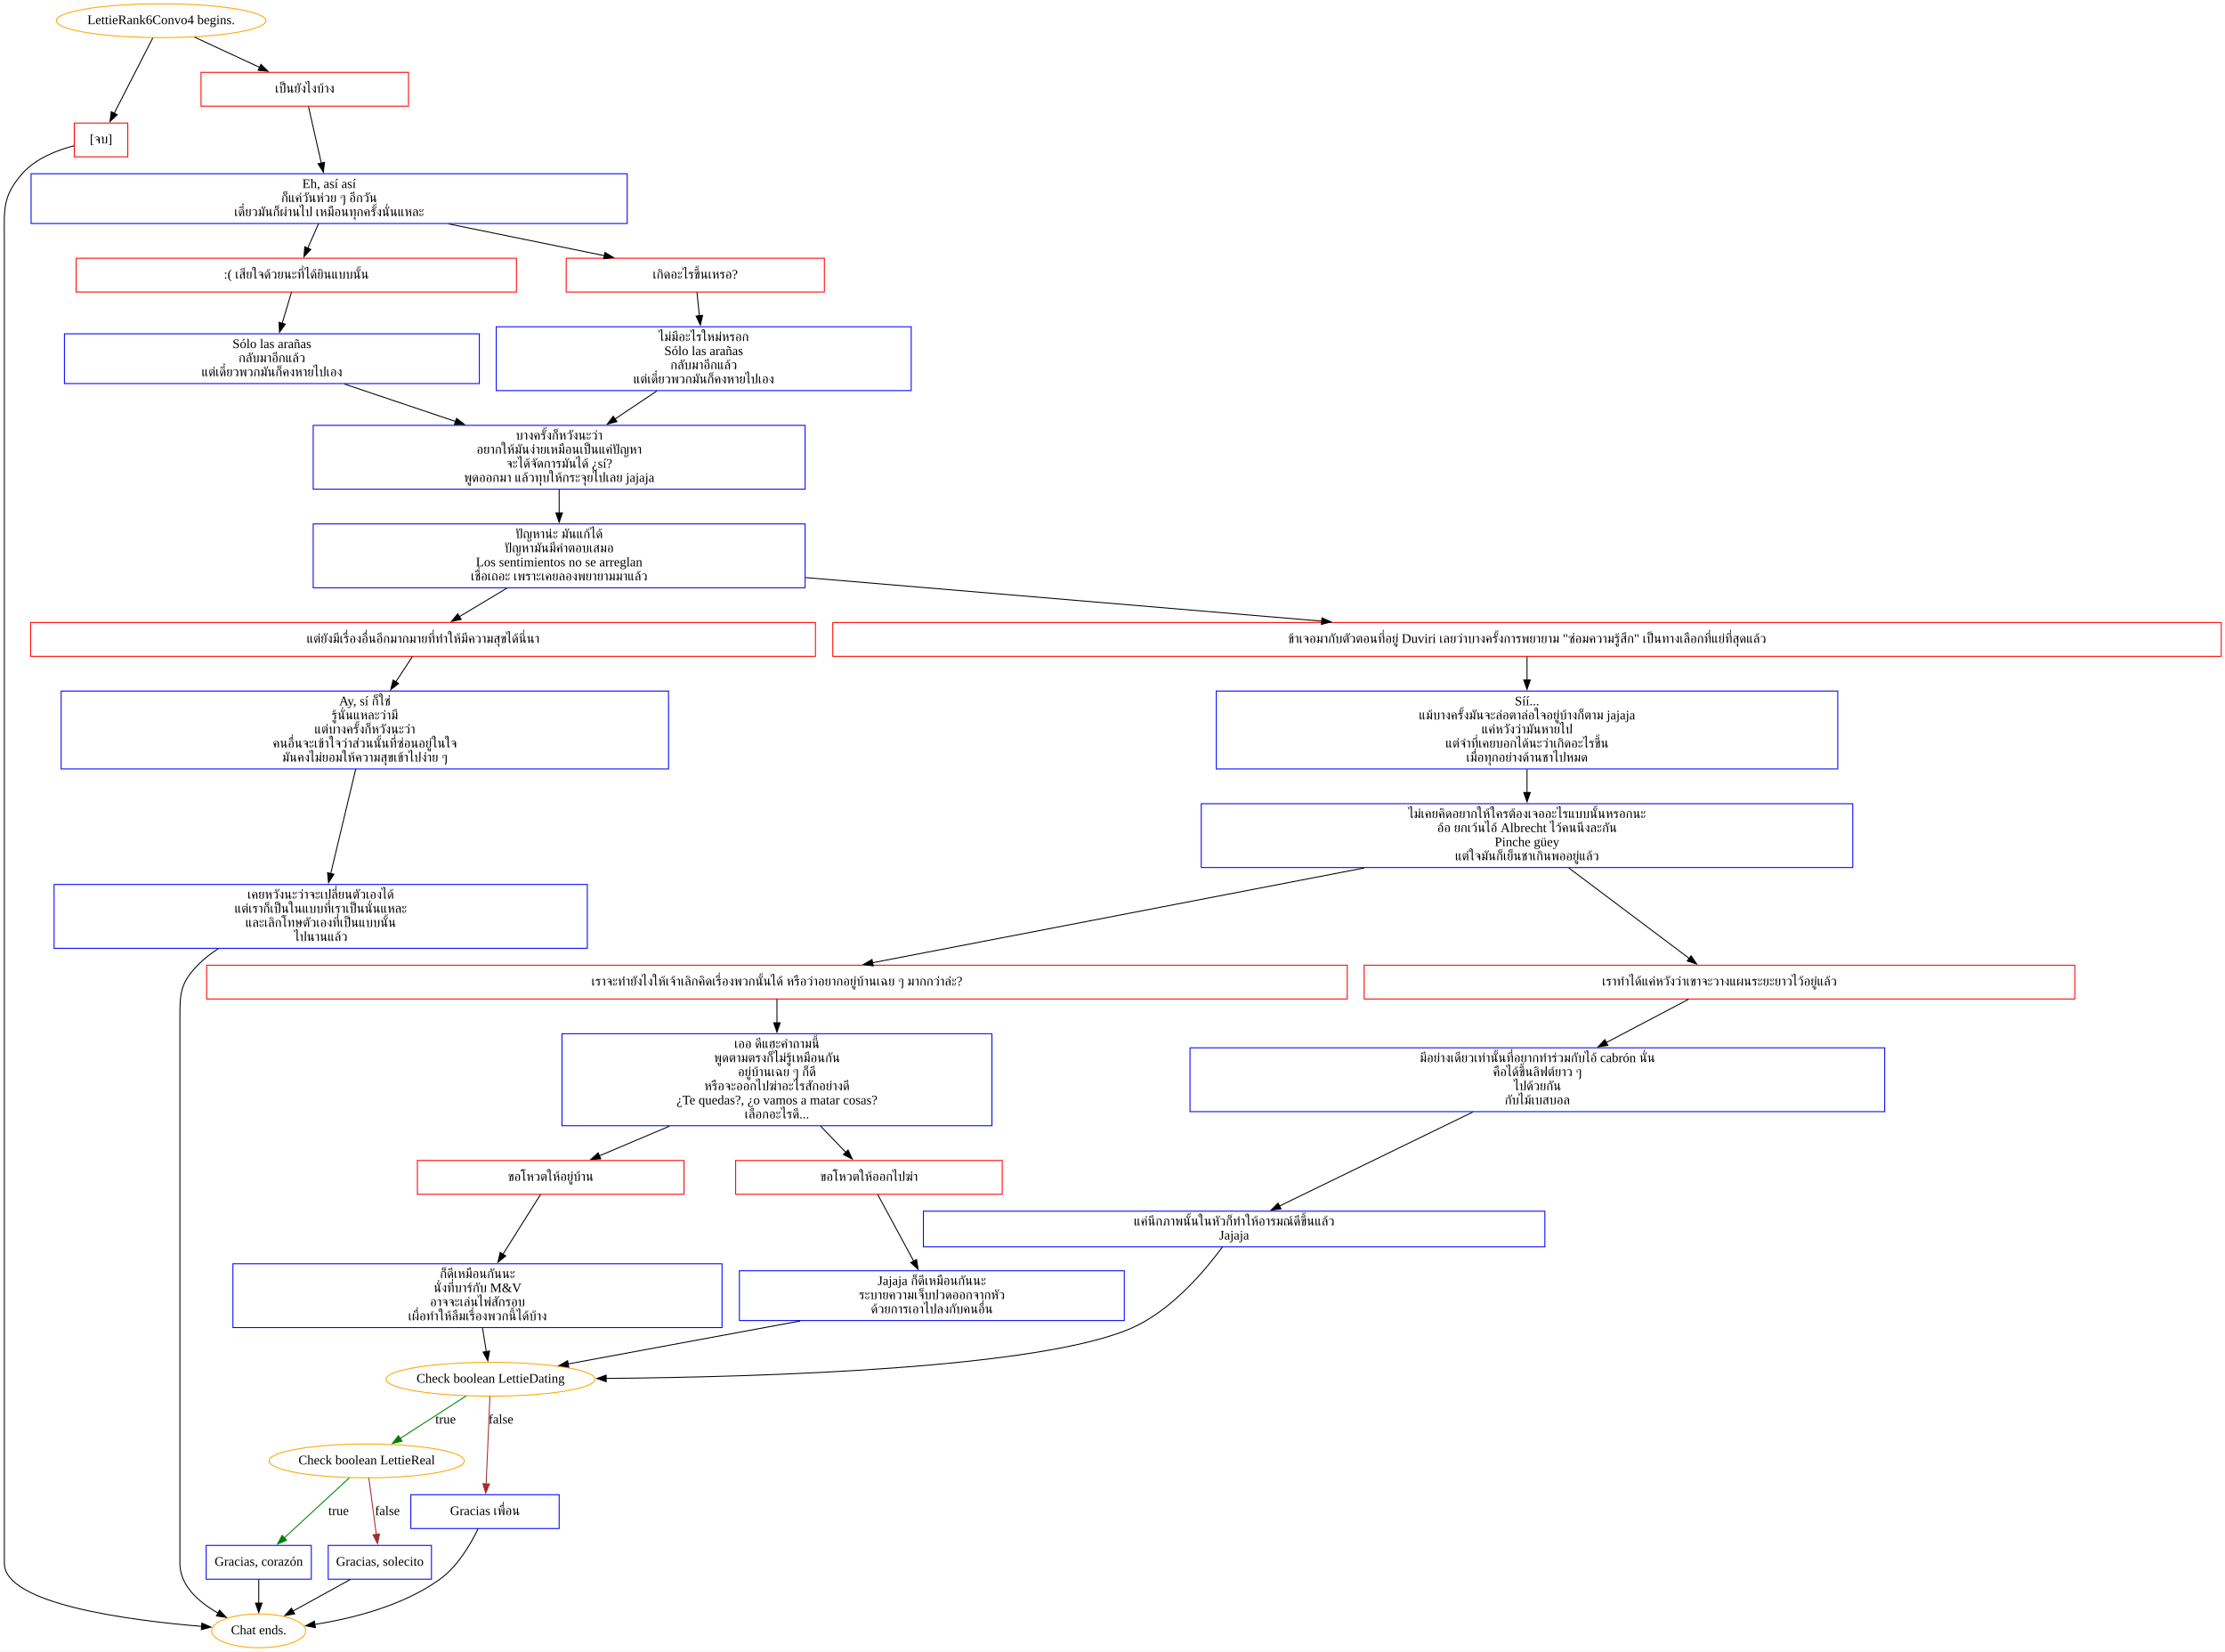
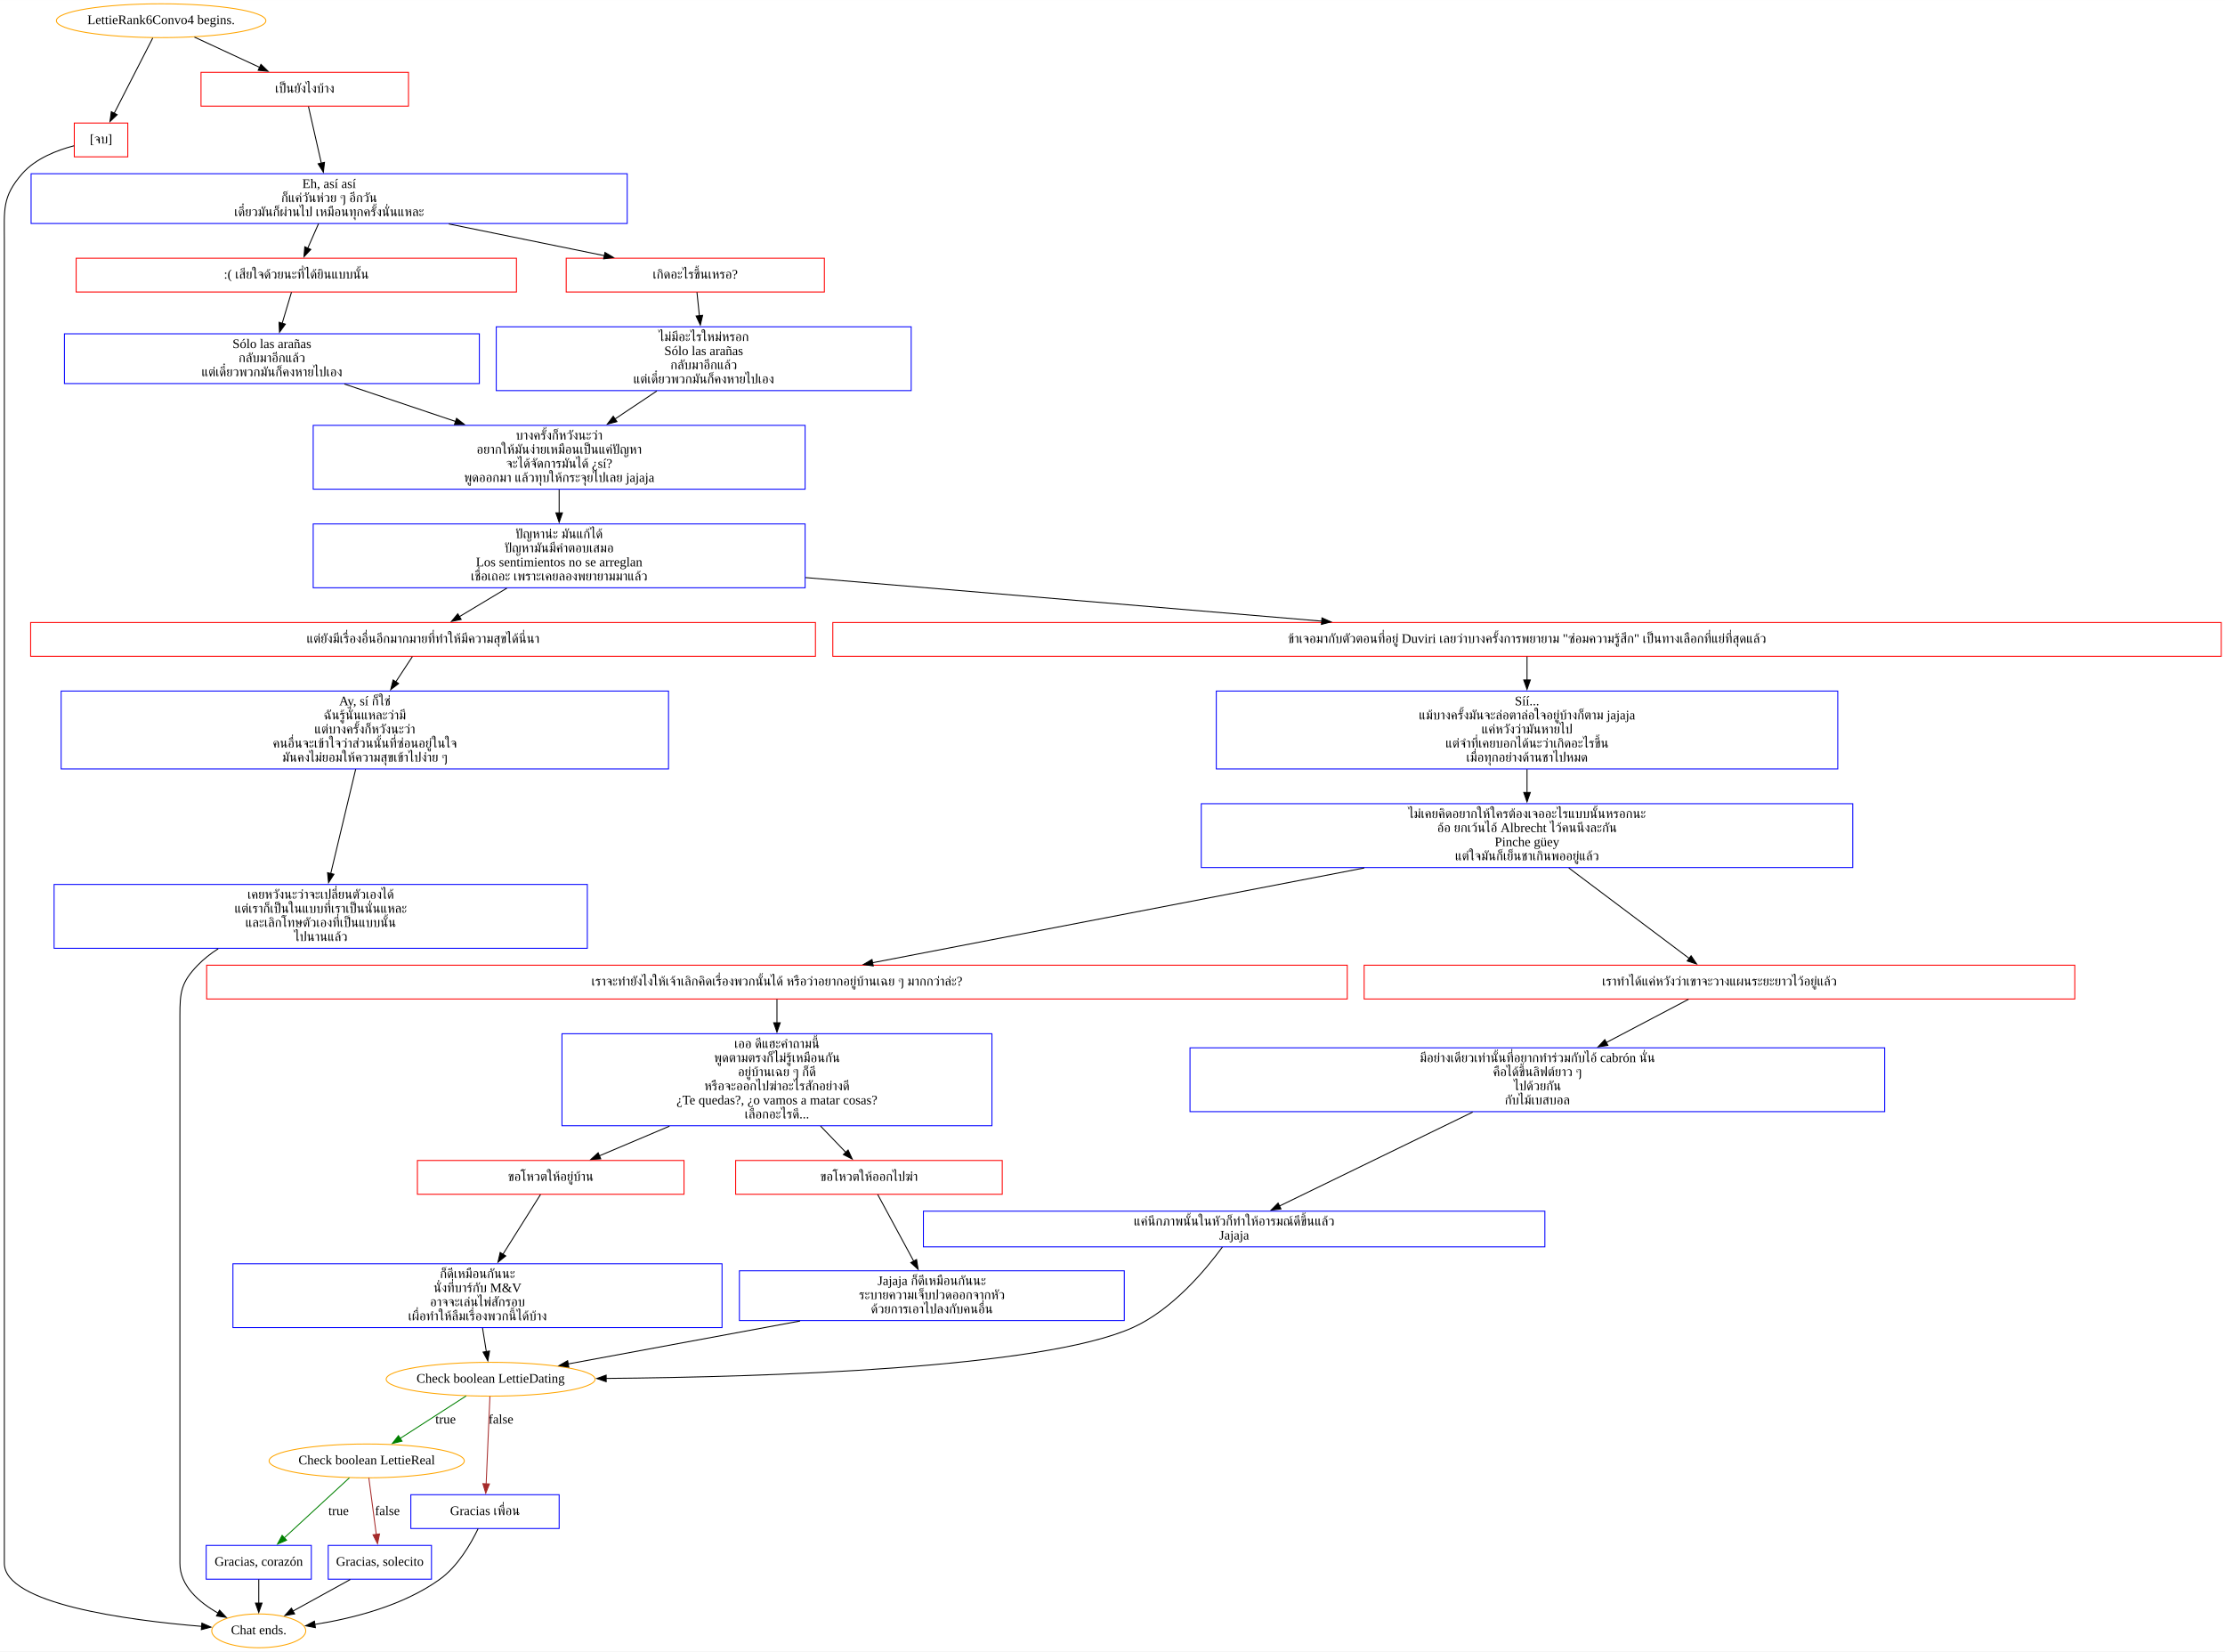
<svg xmlns="http://www.w3.org/2000/svg" width="2370pt" height="1759pt" viewBox="0.00 0.00 2370.13 1759.00">
  <g id="graph0" class="graph" transform="scale(1 1) rotate(0) translate(4 1755)">
    <polygon fill="white" stroke="none" points="-4,4 -4,-1755 2366.13,-1755 2366.13,4 -4,4" />
    <g id="node1" class="node">
      <ellipse fill="none" stroke="orange" cx="167.63" cy="-1733" rx="111.58" ry="18" />
      <text text-anchor="middle" x="167.63" y="-1729.3" font-family="Times New Roman,serif" font-size="14.00">LettieRank6Convo4 begins.</text>
    </g>
    <g id="node2" class="node">
      <polygon fill="none" stroke="red" points="132.13,-1624 75.13,-1624 75.13,-1588 132.13,-1588 132.13,-1624" />
      <text text-anchor="middle" x="103.63" y="-1602.3" font-family="Times New Roman,serif" font-size="14.00">[จบ]</text>
    </g>
    <g id="edge1" class="edge">
      <path fill="none" stroke="black" d="M158.73,-1714.62C148.08,-1693.82 130.11,-1658.73 117.6,-1634.3" />
      <polygon fill="black" stroke="black" points="120.81,-1632.89 113.14,-1625.58 114.58,-1636.08 120.81,-1632.89" />
    </g>
    <g id="node3" class="node">
      <polygon fill="none" stroke="red" points="431.13,-1678 210.13,-1678 210.13,-1642 431.13,-1642 431.13,-1678" />
      <text text-anchor="middle" x="320.63" y="-1656.3" font-family="Times New Roman,serif" font-size="14.00">เป็นยังไงบ้าง</text>
    </g>
    <g id="edge2" class="edge">
      <path fill="none" stroke="black" d="M203.11,-1715.53C223.77,-1705.95 250.08,-1693.74 272.57,-1683.3" />
      <polygon fill="black" stroke="black" points="273.96,-1686.51 281.56,-1679.13 271.01,-1680.17 273.96,-1686.51" />
    </g>
    <g id="node4" class="node">
      <ellipse fill="none" stroke="orange" cx="271.63" cy="-18" rx="50.09" ry="18" />
      <text text-anchor="middle" x="271.63" y="-14.3" font-family="Times New Roman,serif" font-size="14.00">Chat ends.</text>
    </g>
    <g id="edge3" class="edge">
      <path fill="none" stroke="black" d="M74.89,-1599.8C56.6,-1595.04 33.77,-1586.17 19.63,-1570 -1.88,-1545.41 0.63,-1531.67 0.63,-1499 0.63,-1499 0.63,-1499 0.63,-90 0.63,-46.83 130.94,-29.39 210.84,-22.76" />
      <polygon fill="black" stroke="black" points="211.04,-26.25 220.73,-21.97 210.48,-19.27 211.04,-26.25" />
    </g>
    <g id="node5" class="node">
      <polygon fill="none" stroke="blue" points="664.13,-1570 29.13,-1570 29.13,-1517 664.13,-1517 664.13,-1570" />
      <text text-anchor="middle" x="346.63" y="-1554.8" font-family="Times New Roman,serif" font-size="14.00">Eh, así así</text>
      <text text-anchor="middle" x="346.63" y="-1539.8" font-family="Times New Roman,serif" font-size="14.00">ก็แค่วันห่วย ๆ อีกวัน</text>
      <text text-anchor="middle" x="346.63" y="-1524.8" font-family="Times New Roman,serif" font-size="14.00">เดี๋ยวมันก็ผ่านไป เหมือนทุกครั้งนั่นแหละ</text>
    </g>
    <g id="edge4" class="edge">
      <path fill="none" stroke="black" d="M324.58,-1641.61C328.2,-1625.64 333.7,-1601.45 338.29,-1581.21" />
      <polygon fill="black" stroke="black" points="341.67,-1582.15 340.47,-1571.62 334.84,-1580.6 341.67,-1582.15" />
    </g>
    <g id="node6" class="node">
      <polygon fill="none" stroke="red" points="546.13,-1480 77.13,-1480 77.13,-1444 546.13,-1444 546.13,-1480" />
      <text text-anchor="middle" x="311.63" y="-1458.3" font-family="Times New Roman,serif" font-size="14.00">:( เสียใจด้วยนะที่ได้ยินแบบนั้น</text>
    </g>
    <g id="edge5" class="edge">
      <path fill="none" stroke="black" d="M335.36,-1516.91C331.65,-1508.48 327.51,-1499.08 323.74,-1490.52" />
      <polygon fill="black" stroke="black" points="327.07,-1489.38 319.83,-1481.64 320.66,-1492.2 327.07,-1489.38" />
    </g>
    <g id="node7" class="node">
      <polygon fill="none" stroke="red" points="874.13,-1480 599.13,-1480 599.13,-1444 874.13,-1444 874.13,-1480" />
      <text text-anchor="middle" x="736.63" y="-1458.3" font-family="Times New Roman,serif" font-size="14.00">เกิดอะไรขึ้นเหรอ?</text>
    </g>
    <g id="edge6" class="edge">
      <path fill="none" stroke="black" d="M474.06,-1516.52C527.98,-1505.53 589.76,-1492.94 639.85,-1482.73" />
      <polygon fill="black" stroke="black" points="640.42,-1486.18 649.52,-1480.76 639.02,-1479.32 640.42,-1486.18" />
    </g>
    <g id="node8" class="node">
      <polygon fill="none" stroke="blue" points="506.63,-1399.5 64.63,-1399.5 64.63,-1346.5 506.63,-1346.5 506.63,-1399.5" />
      <text text-anchor="middle" x="285.63" y="-1384.3" font-family="Times New Roman,serif" font-size="14.00">Sólo las arañas</text>
      <text text-anchor="middle" x="285.63" y="-1369.3" font-family="Times New Roman,serif" font-size="14.00">กลับมาอีกแล้ว </text>
      <text text-anchor="middle" x="285.63" y="-1354.3" font-family="Times New Roman,serif" font-size="14.00">แต่เดี๋ยวพวกมันก็คงหายไปเอง</text>
    </g>
    <g id="edge7" class="edge">
      <path fill="none" stroke="black" d="M306.49,-1443.81C303.64,-1434.28 299.99,-1422.05 296.53,-1410.49" />
      <polygon fill="black" stroke="black" points="299.97,-1409.76 293.75,-1401.18 293.26,-1411.77 299.97,-1409.76" />
    </g>
    <g id="node9" class="node">
      <polygon fill="none" stroke="blue" points="966.63,-1407 524.63,-1407 524.63,-1339 966.63,-1339 966.63,-1407" />
      <text text-anchor="middle" x="745.63" y="-1391.8" font-family="Times New Roman,serif" font-size="14.00">ไม่มีอะไรใหม่หรอก</text>
      <text text-anchor="middle" x="745.63" y="-1376.8" font-family="Times New Roman,serif" font-size="14.00">Sólo las arañas</text>
      <text text-anchor="middle" x="745.63" y="-1361.8" font-family="Times New Roman,serif" font-size="14.00">กลับมาอีกแล้ว </text>
      <text text-anchor="middle" x="745.63" y="-1346.8" font-family="Times New Roman,serif" font-size="14.00">แต่เดี๋ยวพวกมันก็คงหายไปเอง</text>
    </g>
    <g id="edge8" class="edge">
      <path fill="none" stroke="black" d="M738.41,-1443.81C739.16,-1436.5 740.08,-1427.6 741.01,-1418.63" />
      <polygon fill="black" stroke="black" points="744.47,-1419.17 742.02,-1408.86 737.51,-1418.45 744.47,-1419.17" />
    </g>
    <g id="node10" class="node">
      <polygon fill="none" stroke="blue" points="853.63,-1302 329.63,-1302 329.63,-1234 853.63,-1234 853.63,-1302" />
      <text text-anchor="middle" x="591.63" y="-1286.8" font-family="Times New Roman,serif" font-size="14.00">บางครั้งก็หวังนะว่า</text>
      <text text-anchor="middle" x="591.63" y="-1271.8" font-family="Times New Roman,serif" font-size="14.00">อยากให้มันง่ายเหมือนเป็นแค่ปัญหา </text>
      <text text-anchor="middle" x="591.63" y="-1256.8" font-family="Times New Roman,serif" font-size="14.00">จะได้จัดการมันได้ ¿sí?</text>
      <text text-anchor="middle" x="591.63" y="-1241.8" font-family="Times New Roman,serif" font-size="14.00">พูดออกมา แล้วทุบให้กระจุยไปเลย jajaja</text>
    </g>
    <g id="edge9" class="edge">
      <path fill="none" stroke="black" d="M362.84,-1346.01C398.77,-1333.92 442.15,-1319.32 481.43,-1306.09" />
      <polygon fill="black" stroke="black" points="482.33,-1309.48 490.69,-1302.98 480.1,-1302.85 482.33,-1309.48" />
    </g>
    <g id="edge10" class="edge">
      <path fill="none" stroke="black" d="M695.63,-1338.56C681.43,-1329.07 665.84,-1318.64 651.14,-1308.81" />
      <polygon fill="black" stroke="black" points="653.16,-1305.94 642.9,-1303.29 649.26,-1311.76 653.16,-1305.94" />
    </g>
    <g id="node11" class="node">
      <polygon fill="none" stroke="blue" points="853.63,-1197 329.63,-1197 329.63,-1129 853.63,-1129 853.63,-1197" />
      <text text-anchor="middle" x="591.63" y="-1181.8" font-family="Times New Roman,serif" font-size="14.00">ปัญหาน่ะ มันแก้ได้</text>
      <text text-anchor="middle" x="591.63" y="-1166.8" font-family="Times New Roman,serif" font-size="14.00">ปัญหามันมีคำตอบเสมอ</text>
      <text text-anchor="middle" x="591.63" y="-1151.8" font-family="Times New Roman,serif" font-size="14.00">Los sentimientos no se arreglan</text>
      <text text-anchor="middle" x="591.63" y="-1136.8" font-family="Times New Roman,serif" font-size="14.00">เชื่อเถอะ เพราะเคยลองพยายามมาแล้ว</text>
    </g>
    <g id="edge11" class="edge">
      <path fill="none" stroke="black" d="M591.63,-1233.56C591.63,-1225.65 591.63,-1217.1 591.63,-1208.78" />
      <polygon fill="black" stroke="black" points="595.13,-1208.79 591.63,-1198.79 588.13,-1208.79 595.13,-1208.79" />
    </g>
    <g id="node12" class="node">
      <polygon fill="none" stroke="red" points="864.63,-1092 28.63,-1092 28.63,-1056 864.63,-1056 864.63,-1092" />
      <text text-anchor="middle" x="446.63" y="-1070.3" font-family="Times New Roman,serif" font-size="14.00">แต่ยังมีเรื่องอื่นอีกมากมายที่ทำให้มีความสุขได้นี่นา</text>
    </g>
    <g id="edge12" class="edge">
      <path fill="none" stroke="black" d="M535.98,-1128.61C519.08,-1118.47 500.88,-1107.55 485.35,-1098.23" />
      <polygon fill="black" stroke="black" points="487.24,-1095.29 476.87,-1093.14 483.64,-1101.29 487.24,-1095.29" />
    </g>
    <g id="node13" class="node">
      <polygon fill="none" stroke="red" points="2362.13,-1092 883.13,-1092 883.13,-1056 2362.13,-1056 2362.13,-1092" />
      <text text-anchor="middle" x="1622.63" y="-1070.3" font-family="Times New Roman,serif" font-size="14.00">ข้าเจอมากับตัวตอนที่อยู่ Duviri เลยว่าบางครั้งการพยายาม "ซ่อมความรู้สึก" เป็นทางเลือกที่แย่ที่สุดแล้ว</text>
    </g>
    <g id="edge13" class="edge">
      <path fill="none" stroke="black" d="M854.13,-1139.85C1024.25,-1125.49 1243.25,-1107.01 1403.92,-1093.46" />
      <polygon fill="black" stroke="black" points="1404.21,-1096.94 1413.88,-1092.62 1403.62,-1089.97 1404.21,-1096.94" />
    </g>
    <g id="node14" class="node">
      <polygon fill="none" stroke="blue" points="708.13,-1019 61.13,-1019 61.13,-936 708.13,-936 708.13,-1019" />
      <text text-anchor="middle" x="384.63" y="-1003.8" font-family="Times New Roman,serif" font-size="14.00">Ay, sí ก็ใช่</text>
-       <text text-anchor="middle" x="384.63" y="-988.8" font-family="Times New Roman,serif" font-size="14.00">รู้นั่นแหละว่ามี+       <text text-anchor="middle" x="384.63" y="-988.8" font-family="Times New Roman,serif" font-size="14.00">ฉันรู้นั่นแหละว่ามี</text>
      <text text-anchor="middle" x="384.63" y="-973.8" font-family="Times New Roman,serif" font-size="14.00">แต่บางครั้งก็หวังนะว่า</text>
      <text text-anchor="middle" x="384.63" y="-958.8" font-family="Times New Roman,serif" font-size="14.00">คนอื่นจะเข้าใจว่าส่วนนั้นที่ซ่อนอยู่ในใจ</text>
      <text text-anchor="middle" x="384.63" y="-943.8" font-family="Times New Roman,serif" font-size="14.00">มันคงไม่ยอมให้ความสุขเข้าไปง่าย ๆ</text>
    </g>
    <g id="edge14" class="edge">
      <path fill="none" stroke="black" d="M435.26,-1055.67C430.17,-1047.91 423.88,-1038.34 417.49,-1028.6" />
      <polygon fill="black" stroke="black" points="420.61,-1026.97 412.2,-1020.53 414.76,-1030.81 420.61,-1026.97" />
    </g>
    <g id="node15" class="node">
      <polygon fill="none" stroke="blue" points="1953.63,-1019 1291.63,-1019 1291.63,-936 1953.63,-936 1953.63,-1019" />
      <text text-anchor="middle" x="1622.63" y="-1003.8" font-family="Times New Roman,serif" font-size="14.00">Síí...</text>
      <text text-anchor="middle" x="1622.63" y="-988.8" font-family="Times New Roman,serif" font-size="14.00">แม้บางครั้งมันจะล่อตาล่อใจอยู่บ้างก็ตาม jajaja</text>
      <text text-anchor="middle" x="1622.63" y="-973.8" font-family="Times New Roman,serif" font-size="14.00">แค่หวังว่ามันหายไป</text>
      <text text-anchor="middle" x="1622.63" y="-958.8" font-family="Times New Roman,serif" font-size="14.00">แต่จำที่เคยบอกได้นะว่าเกิดอะไรขึ้น</text>
      <text text-anchor="middle" x="1622.63" y="-943.8" font-family="Times New Roman,serif" font-size="14.00">เมื่อทุกอย่างด้านชาไปหมด</text>
    </g>
    <g id="edge15" class="edge">
      <path fill="none" stroke="black" d="M1622.63,-1055.67C1622.63,-1048.47 1622.63,-1039.71 1622.63,-1030.7" />
      <polygon fill="black" stroke="black" points="1626.13,-1030.78 1622.63,-1020.78 1619.13,-1030.78 1626.13,-1030.78" />
    </g>
    <g id="node16" class="node">
      <polygon fill="none" stroke="blue" points="621.63,-813 53.63,-813 53.63,-745 621.63,-745 621.63,-813" />
      <text text-anchor="middle" x="337.63" y="-797.8" font-family="Times New Roman,serif" font-size="14.00">เคยหวังนะว่าจะเปลี่ยนตัวเองได้</text>
      <text text-anchor="middle" x="337.63" y="-782.8" font-family="Times New Roman,serif" font-size="14.00">แต่เราก็เป็นในแบบที่เราเป็นนั่นแหละ</text>
      <text text-anchor="middle" x="337.63" y="-767.8" font-family="Times New Roman,serif" font-size="14.00">และเลิกโทษตัวเองที่เป็นแบบนั้น</text>
      <text text-anchor="middle" x="337.63" y="-752.8" font-family="Times New Roman,serif" font-size="14.00">ไปนานแล้ว</text>
    </g>
    <g id="edge16" class="edge">
      <path fill="none" stroke="black" d="M374.89,-935.79C367.11,-903.26 356.23,-857.76 348.23,-824.32" />
      <polygon fill="black" stroke="black" points="351.72,-823.87 345.99,-814.96 344.91,-825.5 351.72,-823.87" />
    </g>
    <g id="node17" class="node">
      <polygon fill="none" stroke="blue" points="1969.63,-899 1275.63,-899 1275.63,-831 1969.63,-831 1969.63,-899" />
      <text text-anchor="middle" x="1622.63" y="-883.8" font-family="Times New Roman,serif" font-size="14.00">ไม่เคยคิดอยากให้ใครต้องเจออะไรแบบนั้นหรอกนะ</text>
      <text text-anchor="middle" x="1622.63" y="-868.8" font-family="Times New Roman,serif" font-size="14.00">อ้อ ยกเว้นไอ้ Albrecht ไว้คนนึงละกัน</text>
      <text text-anchor="middle" x="1622.63" y="-853.8" font-family="Times New Roman,serif" font-size="14.00">Pinche güey</text>
      <text text-anchor="middle" x="1622.63" y="-838.8" font-family="Times New Roman,serif" font-size="14.00">แต่ใจมันก็เย็นชาเกินพออยู่แล้ว</text>
    </g>
    <g id="edge17" class="edge">
      <path fill="none" stroke="black" d="M1622.63,-935.67C1622.63,-927.56 1622.63,-919.01 1622.63,-910.78" />
      <polygon fill="black" stroke="black" points="1626.13,-910.95 1622.63,-900.95 1619.13,-910.95 1626.13,-910.95" />
    </g>
    <g id="edge18" class="edge">
      <path fill="none" stroke="black" d="M228.46,-744.54C220.5,-739.47 213.08,-733.66 206.63,-727 188.94,-708.72 187.63,-698.44 187.63,-673 187.63,-673 187.63,-673 187.63,-90 187.63,-66.04 207.8,-48.51 228.38,-36.87" />
      <polygon fill="black" stroke="black" points="229.84,-40.05 237.09,-32.32 226.6,-33.85 229.84,-40.05" />
    </g>
    <g id="node18" class="node">
      <polygon fill="none" stroke="red" points="1431.13,-727 216.13,-727 216.13,-691 1431.13,-691 1431.13,-727" />
      <text text-anchor="middle" x="823.63" y="-705.3" font-family="Times New Roman,serif" font-size="14.00">เราจะทำยังไงให้เจ้าเลิกคิดเรื่องพวกนั้นได้ หรือว่าอยากอยู่บ้านเฉย ๆ มากกว่าล่ะ?</text>
    </g>
    <g id="edge19" class="edge">
      <path fill="none" stroke="black" d="M1449.26,-830.58C1289.38,-799.77 1057.45,-755.07 925.52,-729.64" />
      <polygon fill="black" stroke="black" points="926.21,-726.21 915.73,-727.75 924.88,-733.08 926.21,-726.21" />
    </g>
    <g id="node19" class="node">
      <polygon fill="none" stroke="red" points="2206.13,-727 1449.13,-727 1449.13,-691 2206.13,-691 2206.13,-727" />
      <text text-anchor="middle" x="1827.63" y="-705.3" font-family="Times New Roman,serif" font-size="14.00">เราทำได้แค่หวังว่าเขาจะวางแผนระยะยาวไว้อยู่แล้ว</text>
    </g>
    <g id="edge20" class="edge">
      <path fill="none" stroke="black" d="M1667.11,-830.58C1705.75,-801.56 1760.8,-760.2 1795.35,-734.25" />
      <polygon fill="black" stroke="black" points="1797.41,-737.07 1803.31,-728.27 1793.21,-731.48 1797.41,-737.07" />
    </g>
    <g id="node20" class="node">
      <polygon fill="none" stroke="blue" points="1052.63,-654 594.63,-654 594.63,-556 1052.63,-556 1052.63,-654" />
      <text text-anchor="middle" x="823.63" y="-638.8" font-family="Times New Roman,serif" font-size="14.00">เออ ดีแฮะคำถามนี้</text>
      <text text-anchor="middle" x="823.63" y="-623.8" font-family="Times New Roman,serif" font-size="14.00">พูดตามตรงก็ไม่รู้เหมือนกัน</text>
      <text text-anchor="middle" x="823.63" y="-608.8" font-family="Times New Roman,serif" font-size="14.00">อยู่บ้านเฉย ๆ ก็ดี </text>
      <text text-anchor="middle" x="823.63" y="-593.8" font-family="Times New Roman,serif" font-size="14.00">หรือจะออกไปฆ่าอะไรสักอย่างดี</text>
      <text text-anchor="middle" x="823.63" y="-578.8" font-family="Times New Roman,serif" font-size="14.00">¿Te quedas?, ¿o vamos a matar cosas? </text>
      <text text-anchor="middle" x="823.63" y="-563.8" font-family="Times New Roman,serif" font-size="14.00">เลือกอะไรดี...</text>
    </g>
    <g id="edge21" class="edge">
      <path fill="none" stroke="black" d="M823.63,-690.7C823.63,-683.5 823.63,-674.69 823.63,-665.5" />
      <polygon fill="black" stroke="black" points="827.13,-665.7 823.63,-655.7 820.13,-665.7 827.13,-665.7" />
    </g>
    <g id="node21" class="node">
      <polygon fill="none" stroke="blue" points="2003.63,-639 1263.63,-639 1263.63,-571 2003.63,-571 2003.63,-639" />
      <text text-anchor="middle" x="1633.63" y="-623.8" font-family="Times New Roman,serif" font-size="14.00">มีอย่างเดียวเท่านั้นที่อยากทำร่วมกับไอ้ cabrón นั่น</text>
      <text text-anchor="middle" x="1633.63" y="-608.8" font-family="Times New Roman,serif" font-size="14.00">คือได้ขึ้นลิฟต์ยาว ๆ </text>
      <text text-anchor="middle" x="1633.63" y="-593.8" font-family="Times New Roman,serif" font-size="14.00">ไปด้วยกัน</text>
      <text text-anchor="middle" x="1633.63" y="-578.8" font-family="Times New Roman,serif" font-size="14.00">กับไม้เบสบอล</text>
    </g>
    <g id="edge22" class="edge">
      <path fill="none" stroke="black" d="M1794.72,-690.7C1770.73,-678.08 1737.27,-660.49 1707.06,-644.61" />
      <polygon fill="black" stroke="black" points="1708.78,-641.56 1698.3,-640 1705.52,-647.75 1708.78,-641.56" />
    </g>
    <g id="node22" class="node">
      <polygon fill="none" stroke="red" points="724.63,-519 440.63,-519 440.63,-483 724.63,-483 724.63,-519" />
      <text text-anchor="middle" x="582.63" y="-497.3" font-family="Times New Roman,serif" font-size="14.00">ขอโหวตให้อยู่บ้าน</text>
    </g>
    <g id="edge23" class="edge">
      <path fill="none" stroke="black" d="M709.13,-555.54C682.93,-544.45 656.35,-533.2 634.37,-523.9" />
      <polygon fill="black" stroke="black" points="635.93,-520.76 625.36,-520.09 633.2,-527.21 635.93,-520.76" />
    </g>
    <g id="node23" class="node">
      <polygon fill="none" stroke="red" points="1063.63,-519 779.63,-519 779.63,-483 1063.63,-483 1063.63,-519" />
      <text text-anchor="middle" x="921.63" y="-497.3" font-family="Times New Roman,serif" font-size="14.00">ขอโหวตให้ออกไปฆ่า</text>
    </g>
    <g id="edge24" class="edge">
      <path fill="none" stroke="black" d="M870.04,-555.69C879.39,-545.96 888.87,-536.09 897.11,-527.52" />
      <polygon fill="black" stroke="black" points="899.42,-530.16 903.83,-520.53 894.38,-525.31 899.42,-530.16" />
    </g>
    <g id="node24" class="node">
      <polygon fill="none" stroke="blue" points="1641.63,-465 979.63,-465 979.63,-427 1641.63,-427 1641.63,-465" />
      <text text-anchor="middle" x="1310.63" y="-449.8" font-family="Times New Roman,serif" font-size="14.00">แค่นึกภาพนั้นในหัวก็ทำให้อารมณ์ดีขึ้นแล้ว</text>
      <text text-anchor="middle" x="1310.63" y="-434.8" font-family="Times New Roman,serif" font-size="14.00">Jajaja</text>
    </g>
    <g id="edge25" class="edge">
      <path fill="none" stroke="black" d="M1564.73,-570.51C1502.77,-540.39 1413.33,-496.92 1358.75,-470.39" />
      <polygon fill="black" stroke="black" points="1360.54,-467.37 1350.01,-466.14 1357.48,-473.66 1360.54,-467.37" />
    </g>
    <g id="node25" class="node">
      <polygon fill="none" stroke="blue" points="765.13,-409 244.13,-409 244.13,-341 765.13,-341 765.13,-409" />
      <text text-anchor="middle" x="504.63" y="-393.8" font-family="Times New Roman,serif" font-size="14.00">ก็ดีเหมือนกันนะ</text>
      <text text-anchor="middle" x="504.63" y="-378.8" font-family="Times New Roman,serif" font-size="14.00">นั่งที่บาร์กับ M&amp;V</text>
      <text text-anchor="middle" x="504.63" y="-363.8" font-family="Times New Roman,serif" font-size="14.00">อาจจะเล่นไพ่สักรอบ</text>
      <text text-anchor="middle" x="504.63" y="-348.8" font-family="Times New Roman,serif" font-size="14.00">เผื่อทำให้ลืมเรื่องพวกนี้ได้บ้าง</text>
    </g>
    <g id="edge26" class="edge">
      <path fill="none" stroke="black" d="M571.78,-482.76C561.43,-466.3 545.4,-440.82 531.6,-418.88" />
      <polygon fill="black" stroke="black" points="534.74,-417.3 526.45,-410.69 528.81,-421.02 534.74,-417.3" />
    </g>
    <g id="node26" class="node">
      <polygon fill="none" stroke="blue" points="1193.63,-401.5 783.63,-401.5 783.63,-348.5 1193.63,-348.5 1193.63,-401.5" />
      <text text-anchor="middle" x="988.63" y="-386.3" font-family="Times New Roman,serif" font-size="14.00">Jajaja ก็ดีเหมือนกันนะ</text>
      <text text-anchor="middle" x="988.63" y="-371.3" font-family="Times New Roman,serif" font-size="14.00">ระบายความเจ็บปวดออกจากหัว</text>
      <text text-anchor="middle" x="988.63" y="-356.3" font-family="Times New Roman,serif" font-size="14.00">ด้วยการเอาไปลงกับคนอื่น</text>
    </g>
    <g id="edge27" class="edge">
      <path fill="none" stroke="black" d="M930.94,-482.76C940.84,-464.44 956.77,-434.96 969.38,-411.62" />
      <polygon fill="black" stroke="black" points="972.34,-413.5 974.02,-403.04 966.18,-410.18 972.34,-413.5" />
    </g>
    <g id="node27" class="node">
      <ellipse fill="none" stroke="orange" cx="518.63" cy="-286" rx="111.28" ry="18" />
      <text text-anchor="middle" x="518.63" y="-282.3" font-family="Times New Roman,serif" font-size="14.00">Check boolean LettieDating</text>
    </g>
    <g id="edge28" class="edge">
      <path fill="none" stroke="black" d="M1298.12,-426.8C1280.19,-402.38 1244.65,-359.9 1202.63,-341 1105.59,-297.36 810.9,-288.33 641.66,-286.86" />
      <polygon fill="black" stroke="black" points="641.74,-283.36 631.71,-286.78 641.69,-290.36 641.74,-283.36" />
    </g>
    <g id="edge29" class="edge">
      <path fill="none" stroke="black" d="M510,-340.61C511.35,-332.24 512.78,-323.34 514.08,-315.25" />
      <polygon fill="black" stroke="black" points="517.5,-316.05 515.63,-305.62 510.59,-314.93 517.5,-316.05" />
    </g>
    <g id="edge30" class="edge">
      <path fill="none" stroke="black" d="M848.25,-348.01C767.66,-333.1 669.26,-314.88 601.06,-302.26" />
      <polygon fill="black" stroke="black" points="601.91,-298.86 591.44,-300.48 600.64,-305.74 601.91,-298.86" />
    </g>
    <g id="node28" class="node">
      <ellipse fill="none" stroke="orange" cx="386.63" cy="-199" rx="103.98" ry="18" />
      <text text-anchor="middle" x="386.63" y="-195.3" font-family="Times New Roman,serif" font-size="14.00">Check boolean LettieReal</text>
    </g>
    <g id="edge31" class="edge">
      <path fill="none" stroke="green" d="M492.55,-268.21C472.39,-255.23 444.27,-237.12 422.07,-222.83" />
      <polygon fill="green" stroke="green" points="424.23,-220.05 413.92,-217.58 420.44,-225.93 424.23,-220.05" />
      <text text-anchor="middle" x="470.63" y="-238.8" font-family="Times New Roman,serif" font-size="14.00">true</text>
    </g>
    <g id="node29" class="node">
      <polygon fill="none" stroke="blue" points="591.63,-163 433.63,-163 433.63,-127 591.63,-127 591.63,-163" />
      <text text-anchor="middle" x="512.63" y="-141.3" font-family="Times New Roman,serif" font-size="14.00">Gracias เพื่อน</text>
    </g>
    <g id="edge32" class="edge">
      <path fill="none" stroke="brown" d="M517.88,-267.68C516.87,-244.35 515.07,-202.53 513.86,-174.53" />
      <polygon fill="brown" stroke="brown" points="517.36,-174.46 513.43,-164.62 510.37,-174.76 517.36,-174.46" />
      <text text-anchor="middle" x="529.63" y="-238.8" font-family="Times New Roman,serif" font-size="14.00">false</text>
    </g>
    <g id="node30" class="node">
      <polygon fill="none" stroke="blue" points="327.63,-109 215.63,-109 215.63,-73 327.63,-73 327.63,-109" />
      <text text-anchor="middle" x="271.63" y="-87.3" font-family="Times New Roman,serif" font-size="14.00">Gracias, corazón</text>
    </g>
    <g id="edge33" class="edge">
      <path fill="none" stroke="green" d="M368.15,-180.97C349.4,-163.69 320.17,-136.74 298.78,-117.03" />
      <polygon fill="green" stroke="green" points="301.28,-114.57 291.55,-110.37 296.53,-119.72 301.28,-114.57" />
      <text text-anchor="middle" x="356.63" y="-141.3" font-family="Times New Roman,serif" font-size="14.00">true</text>
    </g>
    <g id="node31" class="node">
      <polygon fill="none" stroke="blue" points="455.63,-109 345.63,-109 345.63,-73 455.63,-73 455.63,-109" />
      <text text-anchor="middle" x="400.63" y="-87.3" font-family="Times New Roman,serif" font-size="14.00">Gracias, solecito</text>
    </g>
    <g id="edge34" class="edge">
      <path fill="none" stroke="brown" d="M388.88,-180.97C391.03,-164.69 394.31,-139.82 396.86,-120.52" />
      <polygon fill="brown" stroke="brown" points="400.3,-121.21 398.14,-110.84 393.36,-120.3 400.3,-121.21" />
      <text text-anchor="middle" x="408.63" y="-141.3" font-family="Times New Roman,serif" font-size="14.00">false</text>
    </g>
    <g id="edge35" class="edge">
      <path fill="none" stroke="black" d="M505.29,-126.8C497.51,-110.57 483.7,-86.75 464.63,-73 425.5,-44.79 372.14,-31.3 331.45,-24.86" />
      <polygon fill="black" stroke="black" points="331.96,-21.39 321.56,-23.4 330.95,-28.32 331.96,-21.39" />
    </g>
    <g id="edge36" class="edge">
      <path fill="none" stroke="black" d="M271.63,-72.81C271.63,-65.23 271.63,-56.1 271.63,-47.54" />
      <polygon fill="black" stroke="black" points="275.13,-47.54 271.63,-37.54 268.13,-47.54 275.13,-47.54" />
    </g>
    <g id="edge37" class="edge">
      <path fill="none" stroke="black" d="M369.07,-72.63C350.61,-62.47 327.22,-49.6 307.99,-39.01" />
      <polygon fill="black" stroke="black" points="309.85,-36.04 299.4,-34.29 306.47,-42.17 309.85,-36.04" />
    </g>
  </g>
</svg>
